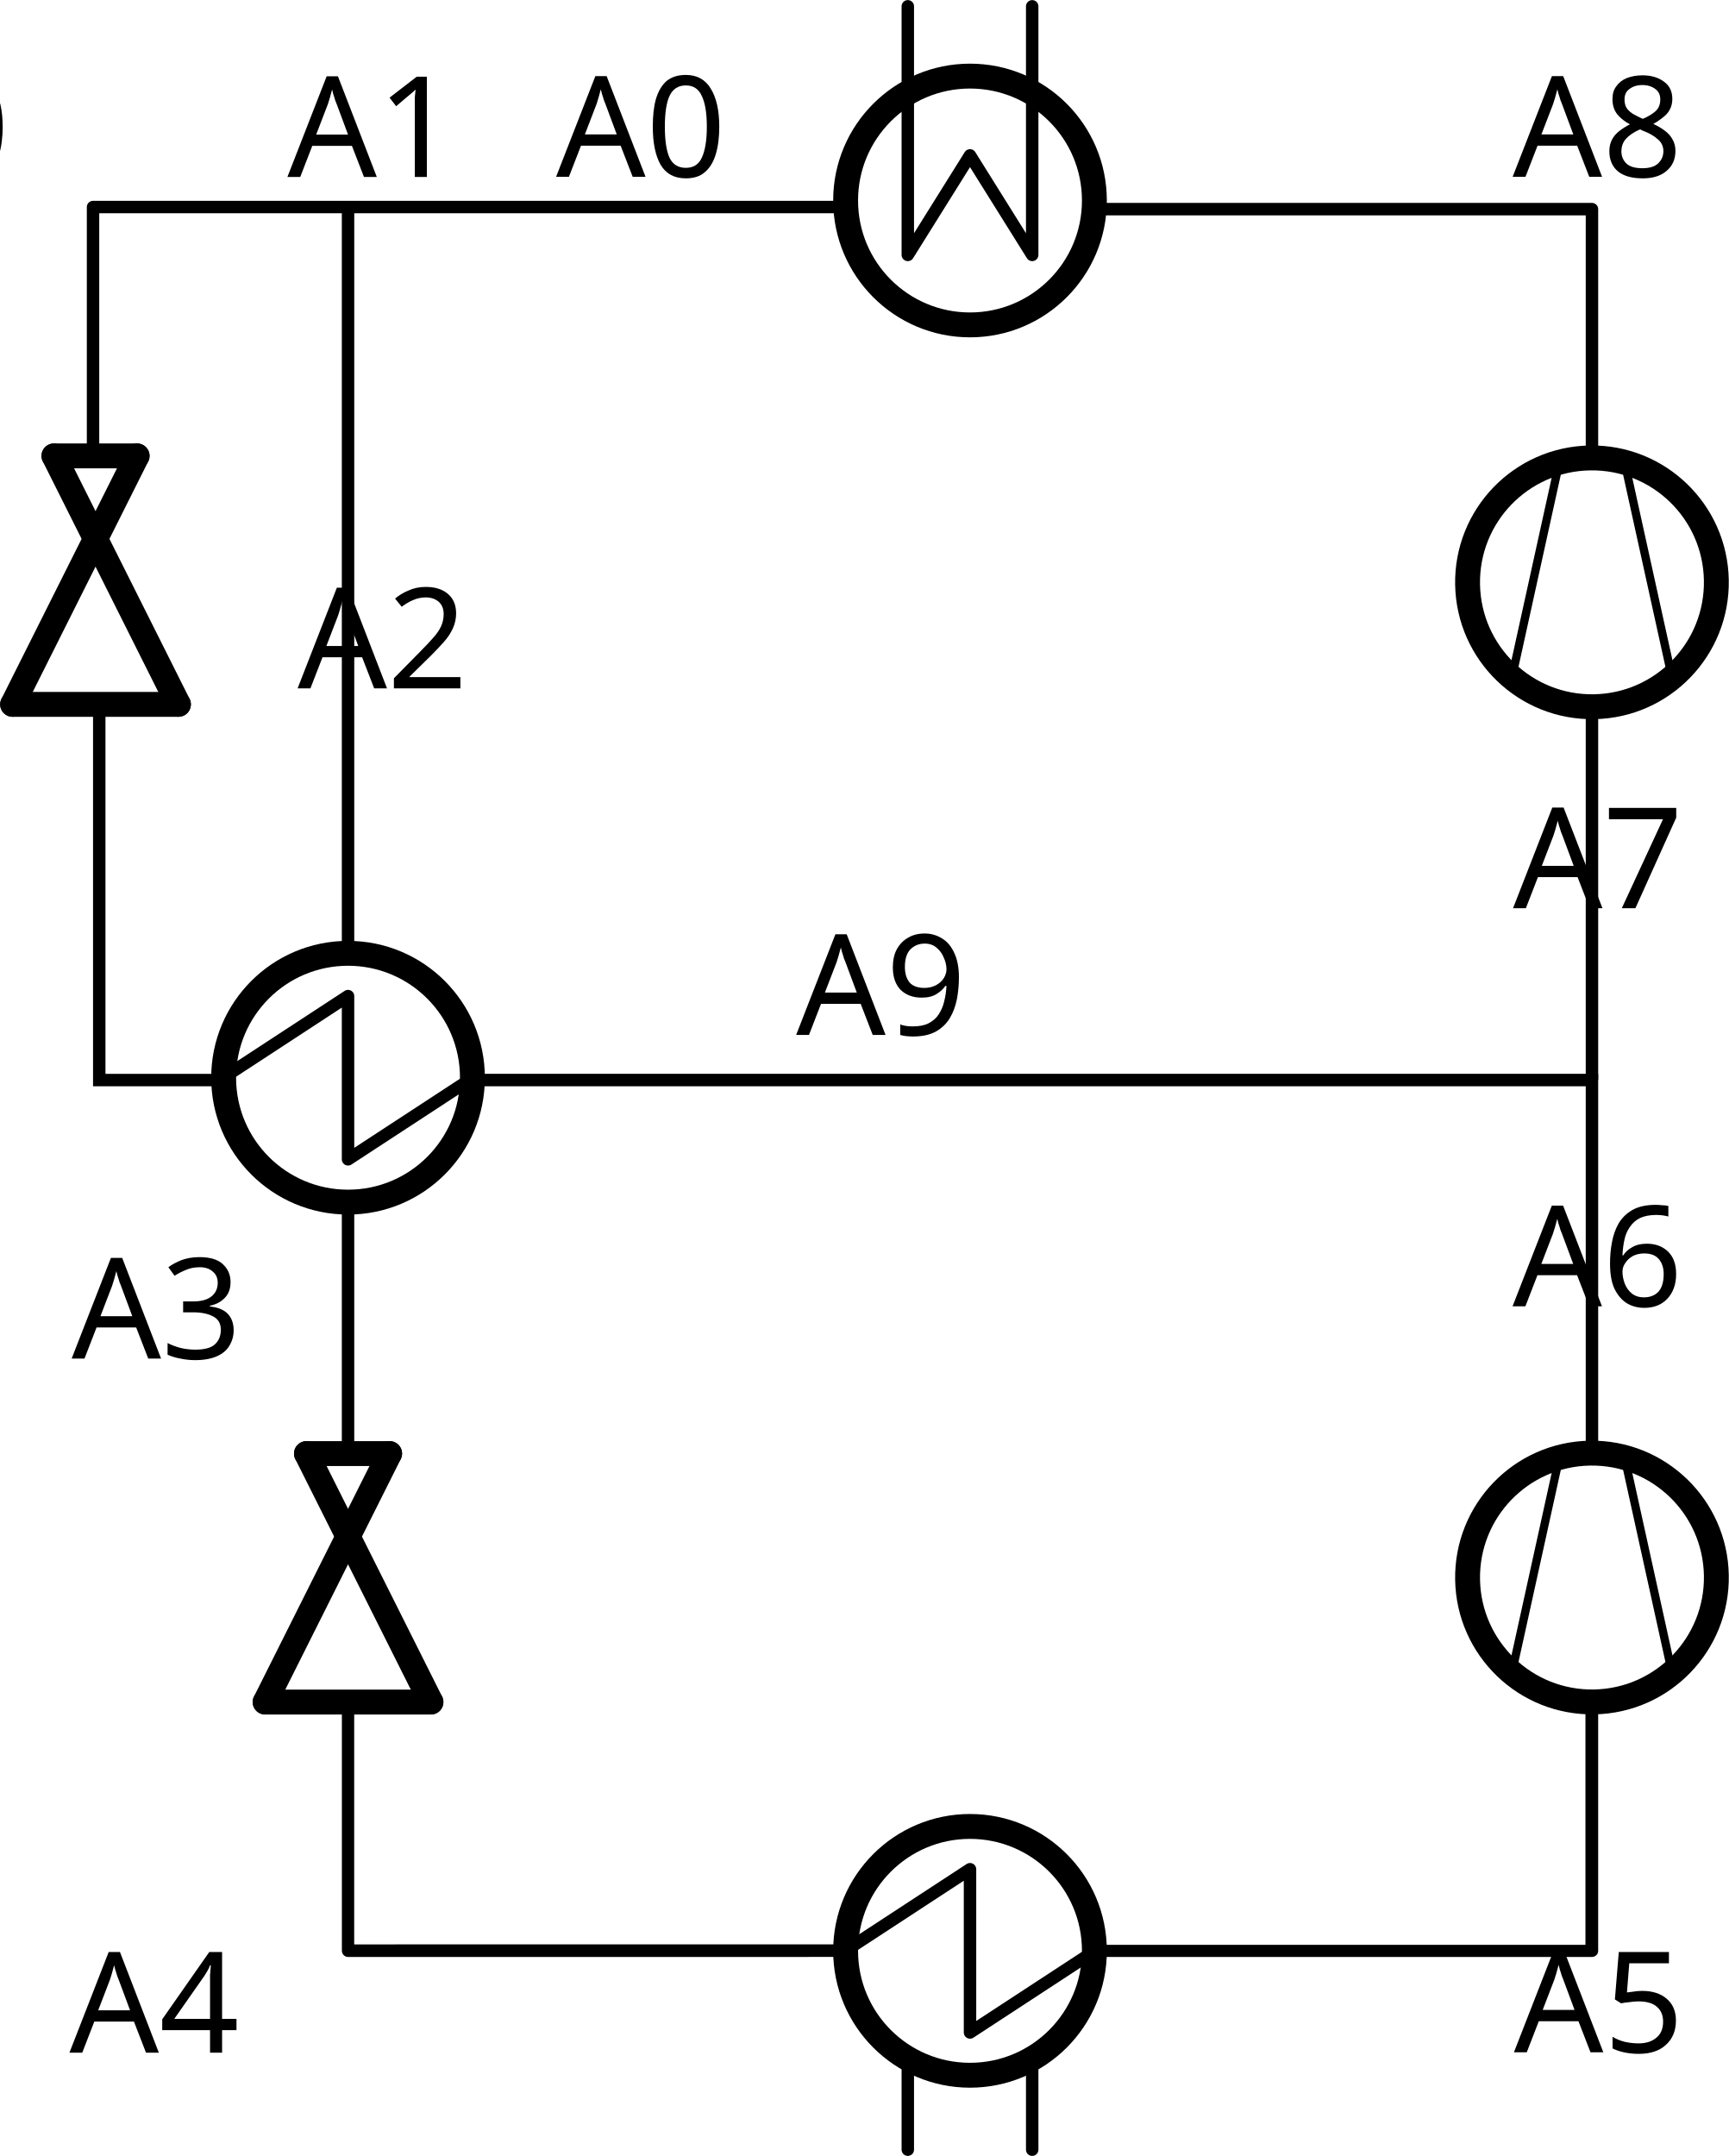
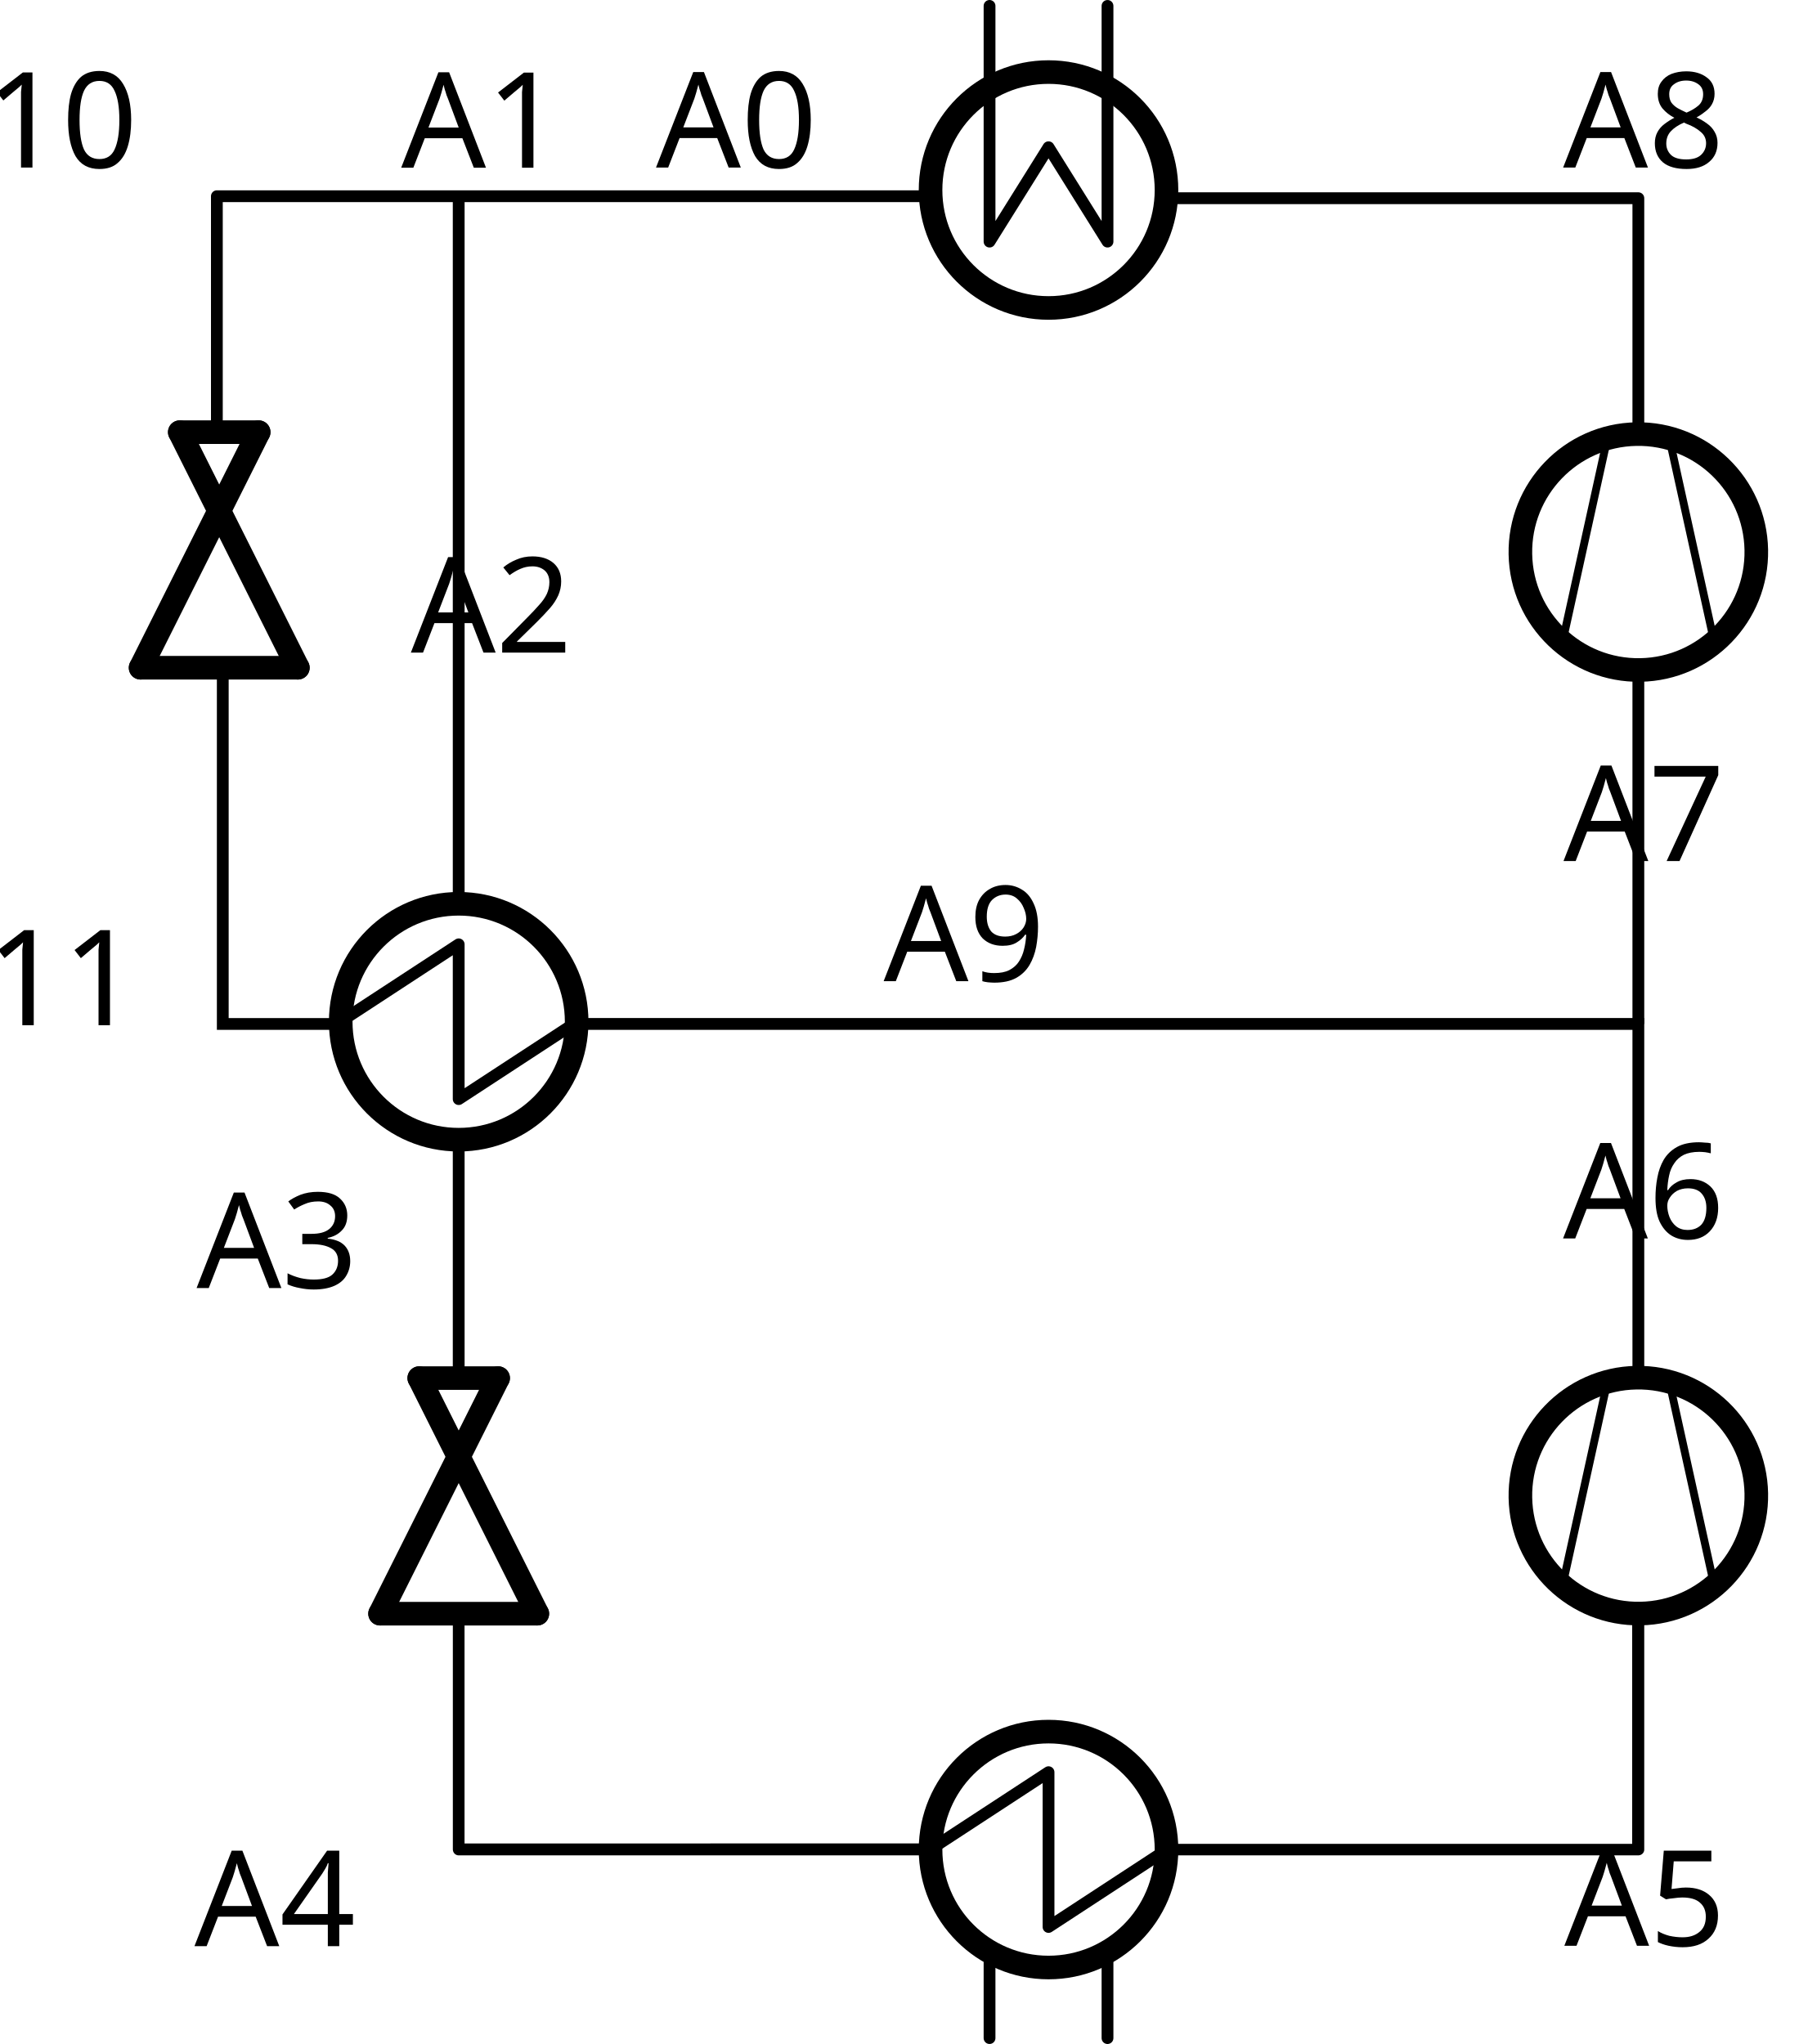
- <svg xmlns="http://www.w3.org/2000/svg" width="69.49mm" height="86.656mm" viewBox="0 0 69.49 86.656" version="1.1" id="svg8">
+ <svg xmlns="http://www.w3.org/2000/svg" width="76.238mm" height="86.649mm" viewBox="0 0 76.238 86.649" version="1.1" id="svg8">
  <defs id="defs2">
    </defs>
-   <g id="layer1" transform="translate(10.98977,-215.5898)">
+   <g id="layer1" transform="translate(16.44199,-215.5933)">
    <g id="g968" transform="matrix(1.000082,0,0,1.000079,-14.81826,-51.12322)" style="stroke-width:1">
      <path style="fill:none;stroke:#000000;stroke-width:1;stroke-linecap:round;stroke-linejoin:round;stroke-miterlimit:4;stroke-dasharray:none;stroke-opacity:1" d="M 9.339,285.014 H 5.996" id="path824" />
      <path style="fill:none;stroke:#000000;stroke-width:1;stroke-linecap:round;stroke-linejoin:round;stroke-miterlimit:4;stroke-dasharray:none;stroke-opacity:1" d="M 5.996,285.014 11,295" id="path826" />
      <path style="fill:none;stroke:#000000;stroke-width:1;stroke-linecap:round;stroke-linejoin:round;stroke-miterlimit:4;stroke-dasharray:none;stroke-opacity:1" d="M 9.339,285.014 4.335,295" id="path828" />
      <path style="fill:none;stroke:#000000;stroke-width:1;stroke-linecap:round;stroke-linejoin:round;stroke-miterlimit:4;stroke-dasharray:none;stroke-opacity:1" d="M 11,295 H 4.335" id="path830" />
    </g>
    <path style="fill:none;stroke:#000000;stroke-width:0.424;stroke-linecap:butt;stroke-linejoin:round;stroke-miterlimit:4;stroke-dasharray:none;stroke-opacity:1" d="m 20.126,294 c 0,0 -17.125,10e-4 -17.125,10e-4 0,0 0,-8.398 0,-8.398" id="path4534" transform="matrix(1.168069,0,0,1.190431,-0.5056766,-55.9946)" />
    <path transform="matrix(0,-1.123457,1.176119,0,-292.7851,297.2821)" style="fill:none;stroke:#000000;stroke-width:0.435;stroke-linecap:butt;stroke-linejoin:round;stroke-miterlimit:4;stroke-dasharray:none;stroke-opacity:1" d="m 11.826,294 c 0,0 -8.906,0 -8.906,0 0,0 0,-17 0,-17" id="path4534-4" />
    <path transform="rotate(180,28,258.9978)" style="fill:none;stroke:#000000;stroke-width:0.5;stroke-linecap:butt;stroke-linejoin:round;stroke-miterlimit:4;stroke-dasharray:none;stroke-opacity:1" d="m 23,294 c 0,0 -20,0 -20,0 0,0 0,-10 0,-10" id="path4534-0" />
    <path transform="matrix(0,1.002889,-1.000001,0,286.7502,220.9025)" style="fill:none;stroke:#000000;stroke-width:0.499;stroke-linecap:butt;stroke-linejoin:round;stroke-miterlimit:4;stroke-dasharray:none;stroke-opacity:1" d="m 12.971,294 c 0,0 -9.971,0 -9.971,0 0,0 0,-10 0,-10 0,0 0,-20.25 0,-20.25" id="path4534-09" />
    <g id="g1471" transform="rotate(180,17,292.5)">
      <g transform="translate(-14.00627,14.0162)" id="g1443">
        <circle id="path5185-6-2-17-8" style="fill:none;stroke:#000000;stroke-width:1;stroke-linecap:round;stroke-linejoin:round;stroke-miterlimit:4;stroke-dasharray:none" cx="276.984" cy="-20.006" transform="rotate(90)" r="5" />
        <path id="path2736-7-4-6-1-7-7" style="fill:none;stroke:#000000;stroke-width:0.5;stroke-linecap:round;stroke-linejoin:round;stroke-miterlimit:4;stroke-dasharray:none" d="m 14.989,276.984 5.017,-3.281 v 6.561 l 5.017,-3.28" />
      </g>
      <path transform="matrix(0.9980036,0,0,0.9980036,0.00698734,0.5729289)" id="path1366" d="m 3.5,286.5 c 0,0 0,-3.5 0,-3.5" style="fill:none;stroke:#000000;stroke-width:0.501;stroke-linecap:round;stroke-linejoin:round;stroke-miterlimit:4;stroke-dasharray:none;stroke-opacity:1" />
      <path transform="matrix(0.9980036,0,0,0.9980036,5.007013,0.573481)" id="path1366-7" d="m 3.5,286.5 c 0,0 0,-3.5 0,-3.5" style="fill:none;stroke:#000000;stroke-width:0.501;stroke-linecap:round;stroke-linejoin:round;stroke-miterlimit:4;stroke-dasharray:none;stroke-opacity:1" />
    </g>
    <g transform="matrix(0.9970781,0,0,0.9970781,32.56326,-50.16378)" id="g1037-4" style="stroke-width:1.003">
      <ellipse transform="rotate(88.97039)" cy="-15.282" cx="290.328" id="path4405-2-2-1-6-2-8-11" style="color:#000000;clip-rule:nonzero;display:inline;overflow:visible;visibility:visible;isolation:auto;mix-blend-mode:normal;color-interpolation:sRGB;color-interpolation-filters:linearRGB;solid-color:#000000;solid-opacity:1;fill:none;fill-opacity:0.667;fill-rule:nonzero;stroke:#000000;stroke-width:1.003;stroke-linecap:round;stroke-linejoin:round;stroke-miterlimit:4;stroke-dasharray:none;stroke-dashoffset:0;stroke-opacity:1;color-rendering:auto;image-rendering:auto;shape-rendering:auto;text-rendering:auto;enable-background:accumulate" ry="5.015" rx="5.015" />
      <path id="path4587-8-94-9-1-2-10" d="m 17.205,294.132 1.959,-8.892" style="fill:none;fill-rule:evenodd;stroke:#000000;stroke-width:0.334;stroke-linecap:round;stroke-linejoin:round;stroke-miterlimit:4;stroke-dasharray:none;stroke-opacity:1" />
      <path style="fill:none;fill-rule:evenodd;stroke:#000000;stroke-width:0.334;stroke-linecap:round;stroke-linejoin:round;stroke-miterlimit:4;stroke-dasharray:none;stroke-opacity:1" d="m 23.788,294.132 -1.959,-8.892" id="path4587-8-94-9-1-9-2-4" />
    </g>
    <g id="g1439" transform="translate(7.3,-67.46463)">
      <circle r="5" transform="rotate(90)" cy="-20.7" cx="291.113" style="fill:none;stroke:#000000;stroke-width:1;stroke-linecap:round;stroke-linejoin:round;stroke-miterlimit:4;stroke-dasharray:none" id="path5185-8-6-5-2-6" />
      <path id="path1362-9" d="m 3.5,286.5 c 0,0 0,6.5 0,6.5 0,0 2.5,-4 2.5,-4 0,0 2.5,4 2.5,4 0,0 0,-6.5 0,-6.5" style="fill:none;stroke:#000000;stroke-width:0.5;stroke-linecap:round;stroke-linejoin:round;stroke-miterlimit:4;stroke-dasharray:none;stroke-opacity:1" transform="translate(14.7,0.3000017)" />
      <path transform="matrix(0.9980036,0,0,0.9980036,14.70699,0.8729317)" id="path1366-8" d="m 3.5,286.5 c 0,0 0,-3.5 0,-3.5" style="fill:none;stroke:#000000;stroke-width:0.501;stroke-linecap:round;stroke-linejoin:round;stroke-miterlimit:4;stroke-dasharray:none;stroke-opacity:1" />
      <path transform="matrix(0.9980036,0,0,0.9980036,19.70701,0.8734917)" id="path1366-7-1" d="m 3.5,286.5 c 0,0 0,-3.5 0,-3.5" style="fill:none;stroke:#000000;stroke-width:0.501;stroke-linecap:round;stroke-linejoin:round;stroke-miterlimit:4;stroke-dasharray:none;stroke-opacity:1" />
    </g>
    <g transform="matrix(0.9970781,0,0,0.9970781,32.56359,-10.16378)" id="g1037-4-2" style="stroke-width:1.003">
      <ellipse transform="rotate(88.97039)" cy="-15.282" cx="290.328" id="path4405-2-2-1-6-2-8-11-3" style="color:#000000;clip-rule:nonzero;display:inline;overflow:visible;visibility:visible;isolation:auto;mix-blend-mode:normal;color-interpolation:sRGB;color-interpolation-filters:linearRGB;solid-color:#000000;solid-opacity:1;fill:none;fill-opacity:0.667;fill-rule:nonzero;stroke:#000000;stroke-width:1.003;stroke-linecap:round;stroke-linejoin:round;stroke-miterlimit:4;stroke-dasharray:none;stroke-dashoffset:0;stroke-opacity:1;color-rendering:auto;image-rendering:auto;shape-rendering:auto;text-rendering:auto;enable-background:accumulate" ry="5.015" rx="5.015" />
      <path id="path4587-8-94-9-1-2-10-3" d="m 17.205,294.132 1.959,-8.892" style="fill:none;fill-rule:evenodd;stroke:#000000;stroke-width:0.334;stroke-linecap:round;stroke-linejoin:round;stroke-miterlimit:4;stroke-dasharray:none;stroke-opacity:1" />
      <path style="fill:none;fill-rule:evenodd;stroke:#000000;stroke-width:0.334;stroke-linecap:round;stroke-linejoin:round;stroke-miterlimit:4;stroke-dasharray:none;stroke-opacity:1" d="m 23.788,294.132 -1.959,-8.892" id="path4587-8-94-9-1-9-2-4-5" />
    </g>
    <path style="fill:none;stroke:#000000;stroke-width:0.5;stroke-linecap:butt;stroke-linejoin:miter;stroke-miterlimit:4;stroke-dasharray:none;stroke-opacity:1" d="m 53,273.5 c 0,0 0,-14.996 0,-14.996 0,0 -45,0 -45,0" id="path4633" transform="translate(0,0.4956323)" />
    <path transform="matrix(0.9091215,0,0,0.9091215,4.816561,5.350904)" style="fill:none;stroke:#000000;stroke-width:0.55;stroke-linecap:butt;stroke-linejoin:miter;stroke-miterlimit:4;stroke-dasharray:none;stroke-opacity:1" d="m 53,279.005 c 0,0 0,-16.504 0,-16.504" id="path4633-0" />
    <g id="g1443-1" transform="translate(-17.00628,-18.07744)">
      <circle r="5" transform="rotate(90)" cy="-20.006" cx="276.984" style="fill:none;stroke:#000000;stroke-width:1;stroke-linecap:round;stroke-linejoin:round;stroke-miterlimit:4;stroke-dasharray:none" id="path5185-6-2-17-8-0" />
      <path d="m 14.989,276.984 5.017,-3.281 v 6.561 l 5.017,-3.28" style="fill:none;stroke:#000000;stroke-width:0.5;stroke-linecap:round;stroke-linejoin:round;stroke-miterlimit:4;stroke-dasharray:none" id="path2736-7-4-6-1-7-7-5" />
    </g>
    <path style="fill:none;stroke:#000000;stroke-width:0.5;stroke-linecap:round;stroke-linejoin:miter;stroke-miterlimit:4;stroke-dasharray:none;stroke-opacity:1" d="m 48,259.094 c 0,0 -5,0 -5,0 0,0 10e-6,-15.089 10e-6,-15.089" id="path4697" transform="matrix(0.9992847,0,0,1,-49.96925,-0.093632)" />
    <g id="g968-4" transform="matrix(1.000082,0,0,1.000079,-4.668267,-11.02323)" style="stroke-width:1">
      <path style="fill:none;stroke:#000000;stroke-width:1;stroke-linecap:round;stroke-linejoin:round;stroke-miterlimit:4;stroke-dasharray:none;stroke-opacity:1" d="M 9.339,285.014 H 5.996" id="path824-8" />
      <path style="fill:none;stroke:#000000;stroke-width:1;stroke-linecap:round;stroke-linejoin:round;stroke-miterlimit:4;stroke-dasharray:none;stroke-opacity:1" d="M 5.996,285.014 11,295" id="path826-9" />
      <path style="fill:none;stroke:#000000;stroke-width:1;stroke-linecap:round;stroke-linejoin:round;stroke-miterlimit:4;stroke-dasharray:none;stroke-opacity:1" d="M 9.339,285.014 4.335,295" id="path828-8" />
      <path style="fill:none;stroke:#000000;stroke-width:1;stroke-linecap:round;stroke-linejoin:round;stroke-miterlimit:4;stroke-dasharray:none;stroke-opacity:1" d="M 11,295 H 4.335" id="path830-2" />
    </g>
    <path style="fill:none;stroke:#000000;stroke-width:0.5;stroke-linecap:butt;stroke-linejoin:miter;stroke-miterlimit:4;stroke-dasharray:none;stroke-opacity:1" d="m 53,273.5 c 0,0 0,-10 0,-10" id="path4633-4" transform="translate(-50,0.4063734)" />
    <path style="fill:none;stroke:#000000;stroke-width:0.5;stroke-linecap:butt;stroke-linejoin:miter;stroke-miterlimit:4;stroke-dasharray:none;stroke-opacity:1" d="m 13,224 c 0,0 0,30 0,30" id="path4837" transform="translate(-10,-0.08862664)" />
    <text xml:space="preserve" style="font-style:normal;font-variant:normal;font-weight:normal;font-stretch:normal;font-size:5.644px;line-height:1.25;font-family:Carlito;-inkscape-font-specification:'Carlito, Normal';font-variant-ligatures:normal;font-variant-caps:normal;font-variant-numeric:normal;font-feature-settings:normal;text-align:center;letter-spacing:0px;word-spacing:0px;writing-mode:lr-tb;text-anchor:middle;fill:#000000;fill-opacity:1;stroke:none;stroke-width:0.265" x="18.449" y="222.696" id="text868">
      <tspan id="tspan866" x="18.449" y="222.696" style="font-style:normal;font-variant:normal;font-weight:normal;font-stretch:normal;font-size:5.644px;font-family:Carlito;-inkscape-font-specification:'Carlito, Normal';font-variant-ligatures:normal;font-variant-caps:normal;font-variant-numeric:normal;font-feature-settings:normal;text-align:center;writing-mode:lr-tb;text-anchor:middle;stroke-width:0.265">A0</tspan>
    </text>
    <text xml:space="preserve" style="font-style:normal;font-variant:normal;font-weight:normal;font-stretch:normal;font-size:5.644px;line-height:1.25;font-family:Carlito;-inkscape-font-specification:'Carlito, Normal';font-variant-ligatures:normal;font-variant-caps:normal;font-variant-numeric:normal;font-feature-settings:normal;text-align:center;letter-spacing:0px;word-spacing:0px;writing-mode:lr-tb;text-anchor:middle;fill:#000000;fill-opacity:1;stroke:none;stroke-width:0.265" x="7.649" y="222.7" id="text868-2">
      <tspan id="tspan866-3" x="7.649" y="222.7" style="font-style:normal;font-variant:normal;font-weight:normal;font-stretch:normal;font-size:5.644px;font-family:Carlito;-inkscape-font-specification:'Carlito, Normal';font-variant-ligatures:normal;font-variant-caps:normal;font-variant-numeric:normal;font-feature-settings:normal;text-align:center;writing-mode:lr-tb;text-anchor:middle;stroke-width:0.265">A1</tspan>
    </text>
    <text xml:space="preserve" style="font-style:normal;font-variant:normal;font-weight:normal;font-stretch:normal;font-size:5.644px;line-height:1.25;font-family:Carlito;-inkscape-font-specification:'Carlito, Normal';font-variant-ligatures:normal;font-variant-caps:normal;font-variant-numeric:normal;font-feature-settings:normal;text-align:center;letter-spacing:0px;word-spacing:0px;writing-mode:lr-tb;text-anchor:middle;fill:#000000;fill-opacity:1;stroke:none;stroke-width:0.265" x="56.9" y="222.696" id="text868-2-7">
      <tspan id="tspan866-3-7" x="56.9" y="222.696" style="font-style:normal;font-variant:normal;font-weight:normal;font-stretch:normal;font-size:5.644px;font-family:Carlito;-inkscape-font-specification:'Carlito, Normal';font-variant-ligatures:normal;font-variant-caps:normal;font-variant-numeric:normal;font-feature-settings:normal;text-align:center;writing-mode:lr-tb;text-anchor:middle;stroke-width:0.265">A8</tspan>
    </text>
    <text xml:space="preserve" style="font-style:normal;font-variant:normal;font-weight:normal;font-stretch:normal;font-size:5.644px;line-height:1.25;font-family:Carlito;-inkscape-font-specification:'Carlito, Normal';font-variant-ligatures:normal;font-variant-caps:normal;font-variant-numeric:normal;font-feature-settings:normal;text-align:center;letter-spacing:0px;word-spacing:0px;writing-mode:lr-tb;text-anchor:middle;fill:#000000;fill-opacity:1;stroke:none;stroke-width:0.265" x="56.915" y="252.096" id="text868-2-9">
      <tspan id="tspan866-3-9" x="56.915" y="252.096" style="font-style:normal;font-variant:normal;font-weight:normal;font-stretch:normal;font-size:5.644px;font-family:Carlito;-inkscape-font-specification:'Carlito, Normal';font-variant-ligatures:normal;font-variant-caps:normal;font-variant-numeric:normal;font-feature-settings:normal;text-align:center;writing-mode:lr-tb;text-anchor:middle;stroke-width:0.265">A7</tspan>
    </text>
    <text xml:space="preserve" style="font-style:normal;font-variant:normal;font-weight:normal;font-stretch:normal;font-size:5.644px;line-height:1.25;font-family:Carlito;-inkscape-font-specification:'Carlito, Normal';font-variant-ligatures:normal;font-variant-caps:normal;font-variant-numeric:normal;font-feature-settings:normal;text-align:center;letter-spacing:0px;word-spacing:0px;writing-mode:lr-tb;text-anchor:middle;fill:#000000;fill-opacity:1;stroke:none;stroke-width:0.265" x="56.896" y="268.096" id="text868-2-98">
      <tspan id="tspan866-3-2" x="56.896" y="268.096" style="font-style:normal;font-variant:normal;font-weight:normal;font-stretch:normal;font-size:5.644px;font-family:Carlito;-inkscape-font-specification:'Carlito, Normal';font-variant-ligatures:normal;font-variant-caps:normal;font-variant-numeric:normal;font-feature-settings:normal;text-align:center;writing-mode:lr-tb;text-anchor:middle;stroke-width:0.265">A6</tspan>
    </text>
    <text xml:space="preserve" style="font-style:normal;font-variant:normal;font-weight:normal;font-stretch:normal;font-size:5.644px;line-height:1.25;font-family:Carlito;-inkscape-font-specification:'Carlito, Normal';font-variant-ligatures:normal;font-variant-caps:normal;font-variant-numeric:normal;font-feature-settings:normal;text-align:center;letter-spacing:0px;word-spacing:0px;writing-mode:lr-tb;text-anchor:middle;fill:#000000;fill-opacity:1;stroke:none;stroke-width:0.265" x="56.949" y="298.078" id="text868-2-4">
      <tspan id="tspan866-3-6" x="56.949" y="298.078" style="font-style:normal;font-variant:normal;font-weight:normal;font-stretch:normal;font-size:5.644px;font-family:Carlito;-inkscape-font-specification:'Carlito, Normal';font-variant-ligatures:normal;font-variant-caps:normal;font-variant-numeric:normal;font-feature-settings:normal;text-align:center;writing-mode:lr-tb;text-anchor:middle;stroke-width:0.265">A5</tspan>
    </text>
    <text xml:space="preserve" style="font-style:normal;font-variant:normal;font-weight:normal;font-stretch:normal;font-size:5.644px;line-height:1.25;font-family:Carlito;-inkscape-font-specification:'Carlito, Normal';font-variant-ligatures:normal;font-variant-caps:normal;font-variant-numeric:normal;font-feature-settings:normal;text-align:center;letter-spacing:0px;word-spacing:0px;writing-mode:lr-tb;text-anchor:middle;fill:#000000;fill-opacity:1;stroke:none;stroke-width:0.265" x="-1.111" y="298.096" id="text868-2-0">
      <tspan id="tspan866-3-0" x="-1.111" y="298.096" style="font-style:normal;font-variant:normal;font-weight:normal;font-stretch:normal;font-size:5.644px;font-family:Carlito;-inkscape-font-specification:'Carlito, Normal';font-variant-ligatures:normal;font-variant-caps:normal;font-variant-numeric:normal;font-feature-settings:normal;text-align:center;writing-mode:lr-tb;text-anchor:middle;stroke-width:0.265">A4</tspan>
    </text>
    <text xml:space="preserve" style="font-style:normal;font-variant:normal;font-weight:normal;font-stretch:normal;font-size:5.644px;line-height:1.25;font-family:Carlito;-inkscape-font-specification:'Carlito, Normal';font-variant-ligatures:normal;font-variant-caps:normal;font-variant-numeric:normal;font-feature-settings:normal;text-align:center;letter-spacing:0px;word-spacing:0px;writing-mode:lr-tb;text-anchor:middle;fill:#000000;fill-opacity:1;stroke:none;stroke-width:0.265" x="-1.021" y="270.196" id="text868-2-09">
      <tspan id="tspan866-3-1" x="-1.021" y="270.196" style="font-style:normal;font-variant:normal;font-weight:normal;font-stretch:normal;font-size:5.644px;font-family:Carlito;-inkscape-font-specification:'Carlito, Normal';font-variant-ligatures:normal;font-variant-caps:normal;font-variant-numeric:normal;font-feature-settings:normal;text-align:center;writing-mode:lr-tb;text-anchor:middle;stroke-width:0.265">A3</tspan>
    </text>
    <text xml:space="preserve" style="font-style:normal;font-variant:normal;font-weight:normal;font-stretch:normal;font-size:5.644px;line-height:1.25;font-family:Carlito;-inkscape-font-specification:'Carlito, Normal';font-variant-ligatures:normal;font-variant-caps:normal;font-variant-numeric:normal;font-feature-settings:normal;text-align:center;letter-spacing:0px;word-spacing:0px;writing-mode:lr-tb;text-anchor:middle;fill:#000000;fill-opacity:1;stroke:none;stroke-width:0.265" x="8.059" y="243.258" id="text868-2-5">
      <tspan id="tspan866-3-8" x="8.059" y="243.258" style="font-style:normal;font-variant:normal;font-weight:normal;font-stretch:normal;font-size:5.644px;font-family:Carlito;-inkscape-font-specification:'Carlito, Normal';font-variant-ligatures:normal;font-variant-caps:normal;font-variant-numeric:normal;font-feature-settings:normal;text-align:center;writing-mode:lr-tb;text-anchor:middle;stroke-width:0.265">A2</tspan>
    </text>
    <text xml:space="preserve" style="font-style:normal;font-variant:normal;font-weight:normal;font-stretch:normal;font-size:5.644px;line-height:1.25;font-family:Carlito;-inkscape-font-specification:'Carlito, Normal';font-variant-ligatures:normal;font-variant-caps:normal;font-variant-numeric:normal;font-feature-settings:normal;text-align:center;letter-spacing:0px;word-spacing:0px;writing-mode:lr-tb;text-anchor:middle;fill:#000000;fill-opacity:1;stroke:none;stroke-width:0.265" x="-11.97" y="222.696" id="text868-2-5-8">
      <tspan id="tspan866-3-8-7" x="-11.97" y="222.696" style="font-style:normal;font-variant:normal;font-weight:normal;font-stretch:normal;font-size:5.644px;font-family:Carlito;-inkscape-font-specification:'Carlito, Normal';font-variant-ligatures:normal;font-variant-caps:normal;font-variant-numeric:normal;font-feature-settings:normal;text-align:center;writing-mode:lr-tb;text-anchor:middle;stroke-width:0.265">A10</tspan>
    </text>
    <text xml:space="preserve" style="font-style:normal;font-variant:normal;font-weight:normal;font-stretch:normal;font-size:5.644px;line-height:1.25;font-family:Carlito;-inkscape-font-specification:'Carlito, Normal';font-variant-ligatures:normal;font-variant-caps:normal;font-variant-numeric:normal;font-feature-settings:normal;text-align:center;letter-spacing:0px;word-spacing:0px;writing-mode:lr-tb;text-anchor:middle;fill:#000000;fill-opacity:1;stroke:none;stroke-width:0.265" x="-11.915" y="259.058" id="text868-2-5-85">
      <tspan id="tspan866-3-8-3" x="-11.915" y="259.058" style="font-style:normal;font-variant:normal;font-weight:normal;font-stretch:normal;font-size:5.644px;font-family:Carlito;-inkscape-font-specification:'Carlito, Normal';font-variant-ligatures:normal;font-variant-caps:normal;font-variant-numeric:normal;font-feature-settings:normal;text-align:center;writing-mode:lr-tb;text-anchor:middle;stroke-width:0.265">A11</tspan>
    </text>
    <text xml:space="preserve" style="font-style:normal;font-variant:normal;font-weight:normal;font-stretch:normal;font-size:5.644px;line-height:1.25;font-family:Carlito;-inkscape-font-specification:'Carlito, Normal';font-variant-ligatures:normal;font-variant-caps:normal;font-variant-numeric:normal;font-feature-settings:normal;text-align:center;letter-spacing:0px;word-spacing:0px;writing-mode:lr-tb;text-anchor:middle;fill:#000000;fill-opacity:1;stroke:none;stroke-width:0.265" x="28.098" y="257.187" id="text868-2-5-6">
      <tspan id="tspan866-3-8-9" x="28.098" y="257.187" style="font-style:normal;font-variant:normal;font-weight:normal;font-stretch:normal;font-size:5.644px;font-family:Carlito;-inkscape-font-specification:'Carlito, Normal';font-variant-ligatures:normal;font-variant-caps:normal;font-variant-numeric:normal;font-feature-settings:normal;text-align:center;writing-mode:lr-tb;text-anchor:middle;stroke-width:0.265">A9</tspan>
    </text>
  </g>
</svg>
